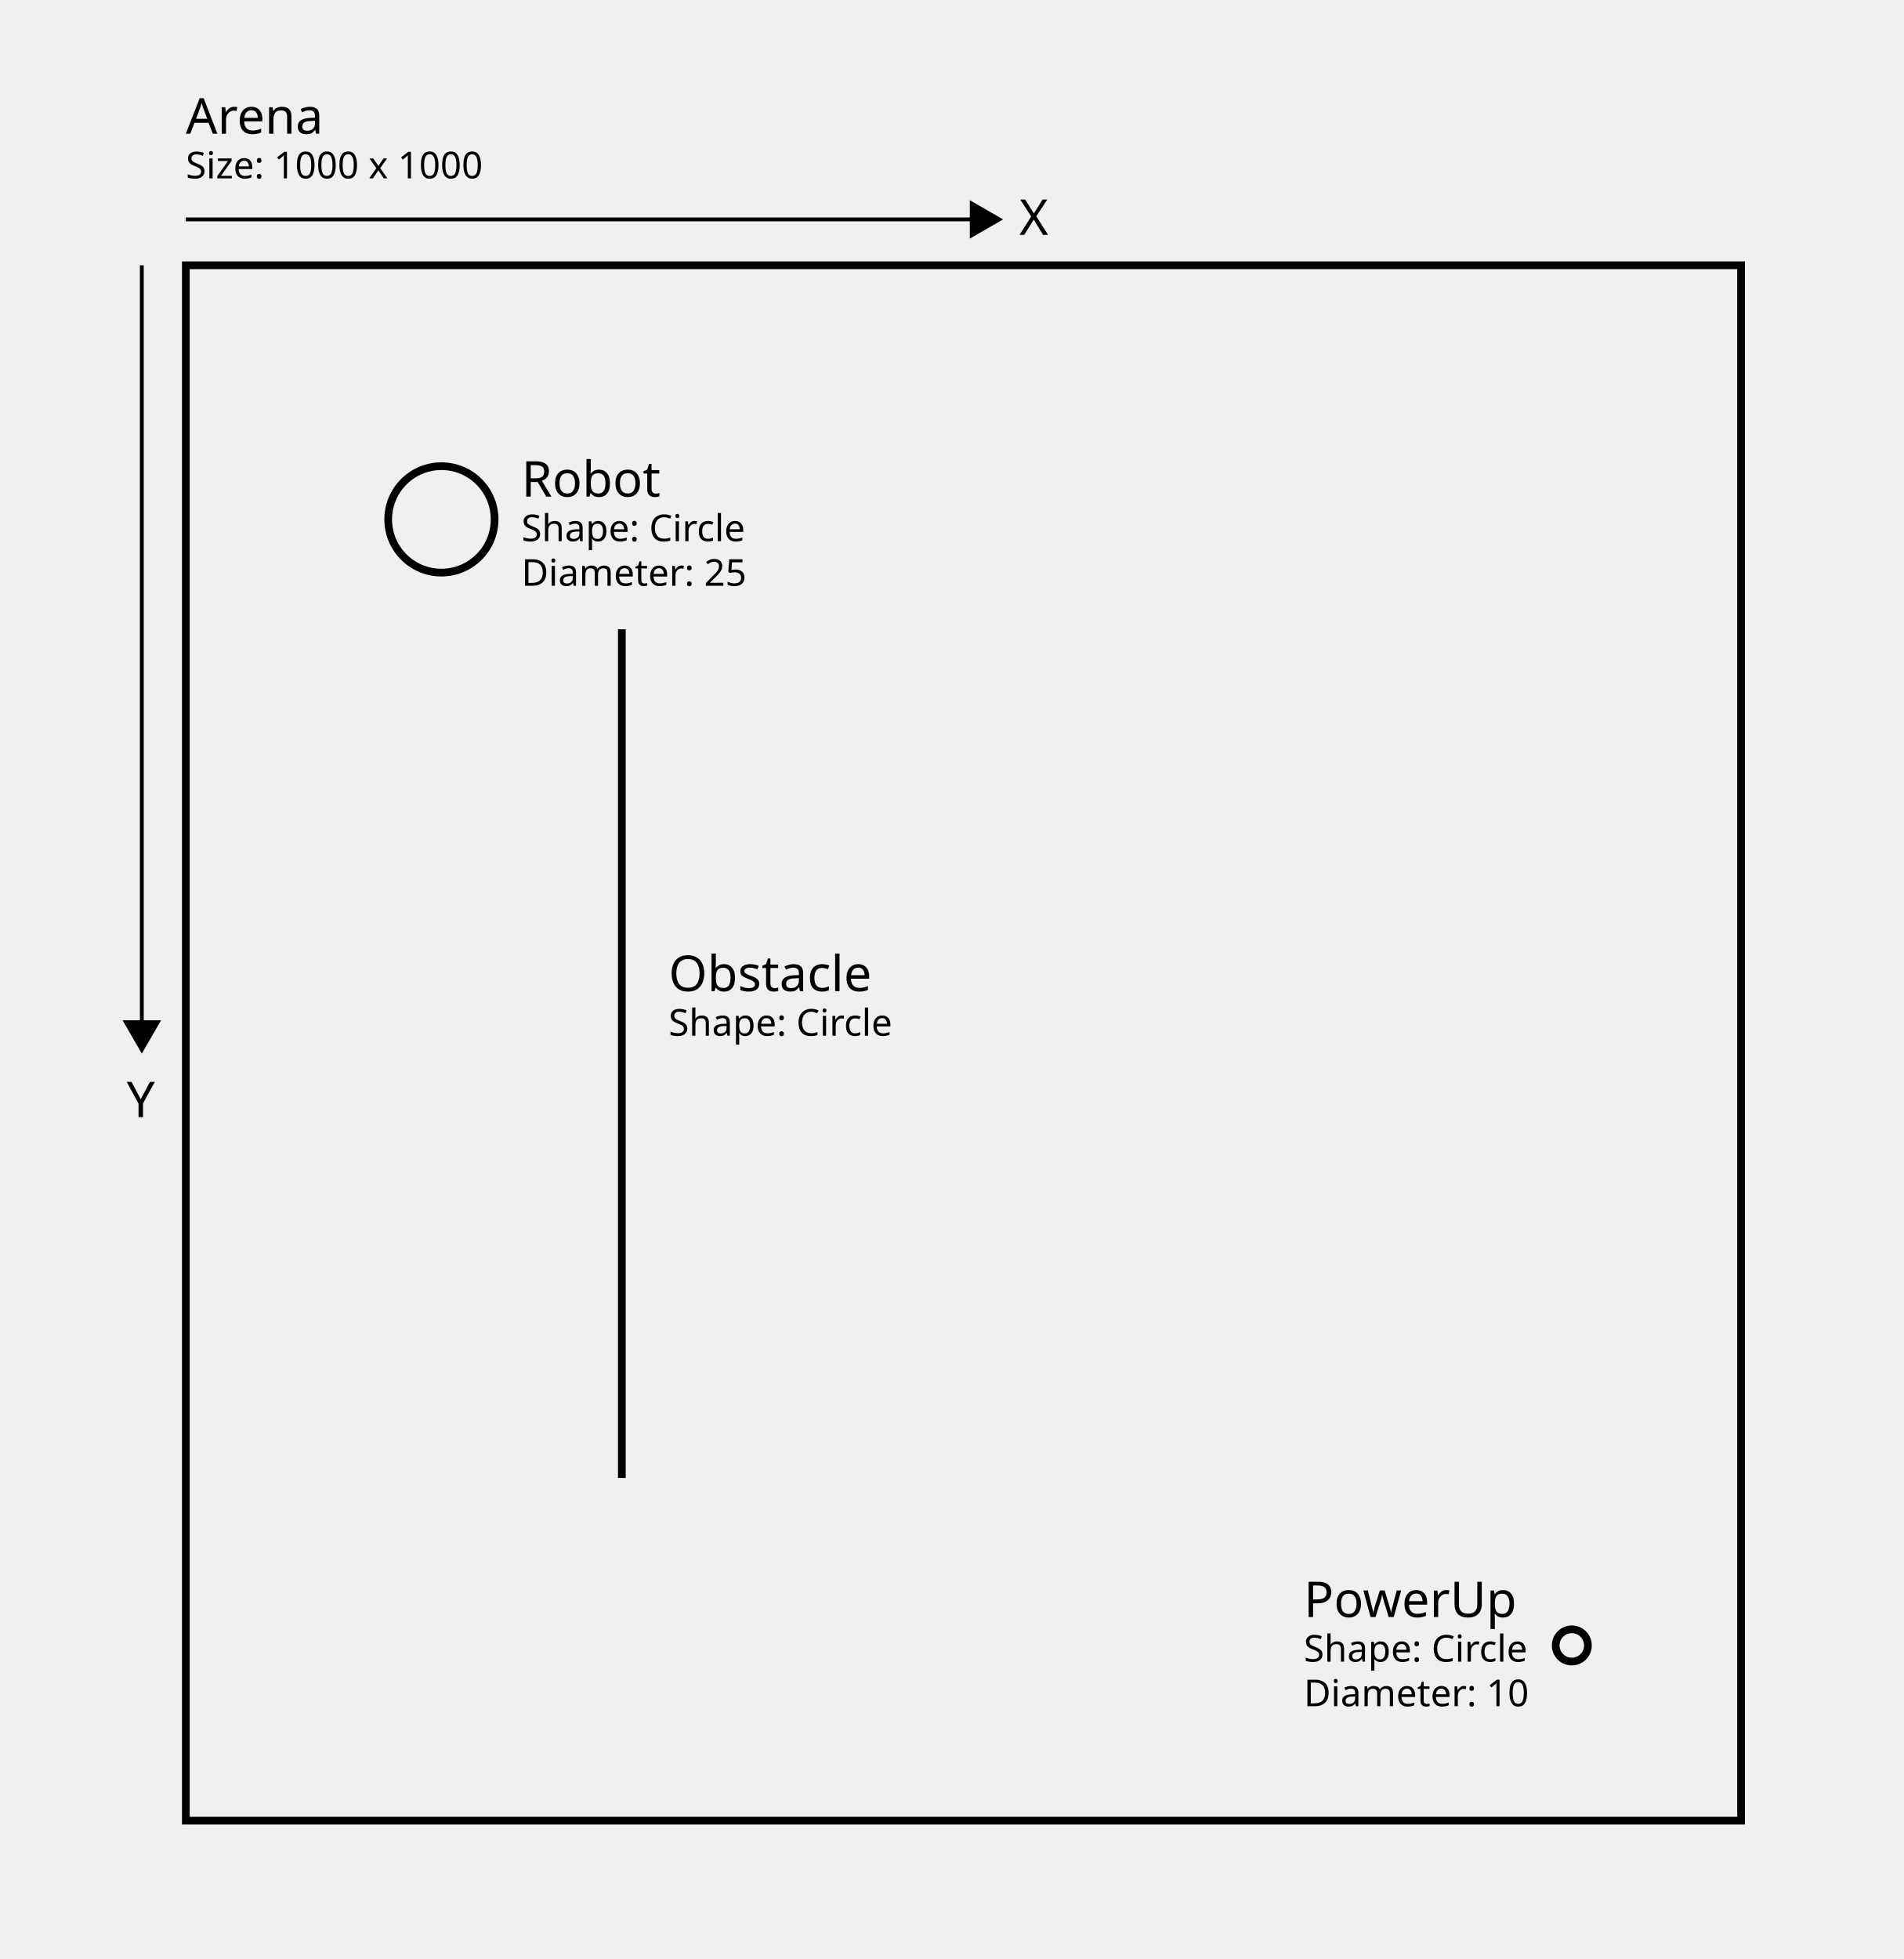
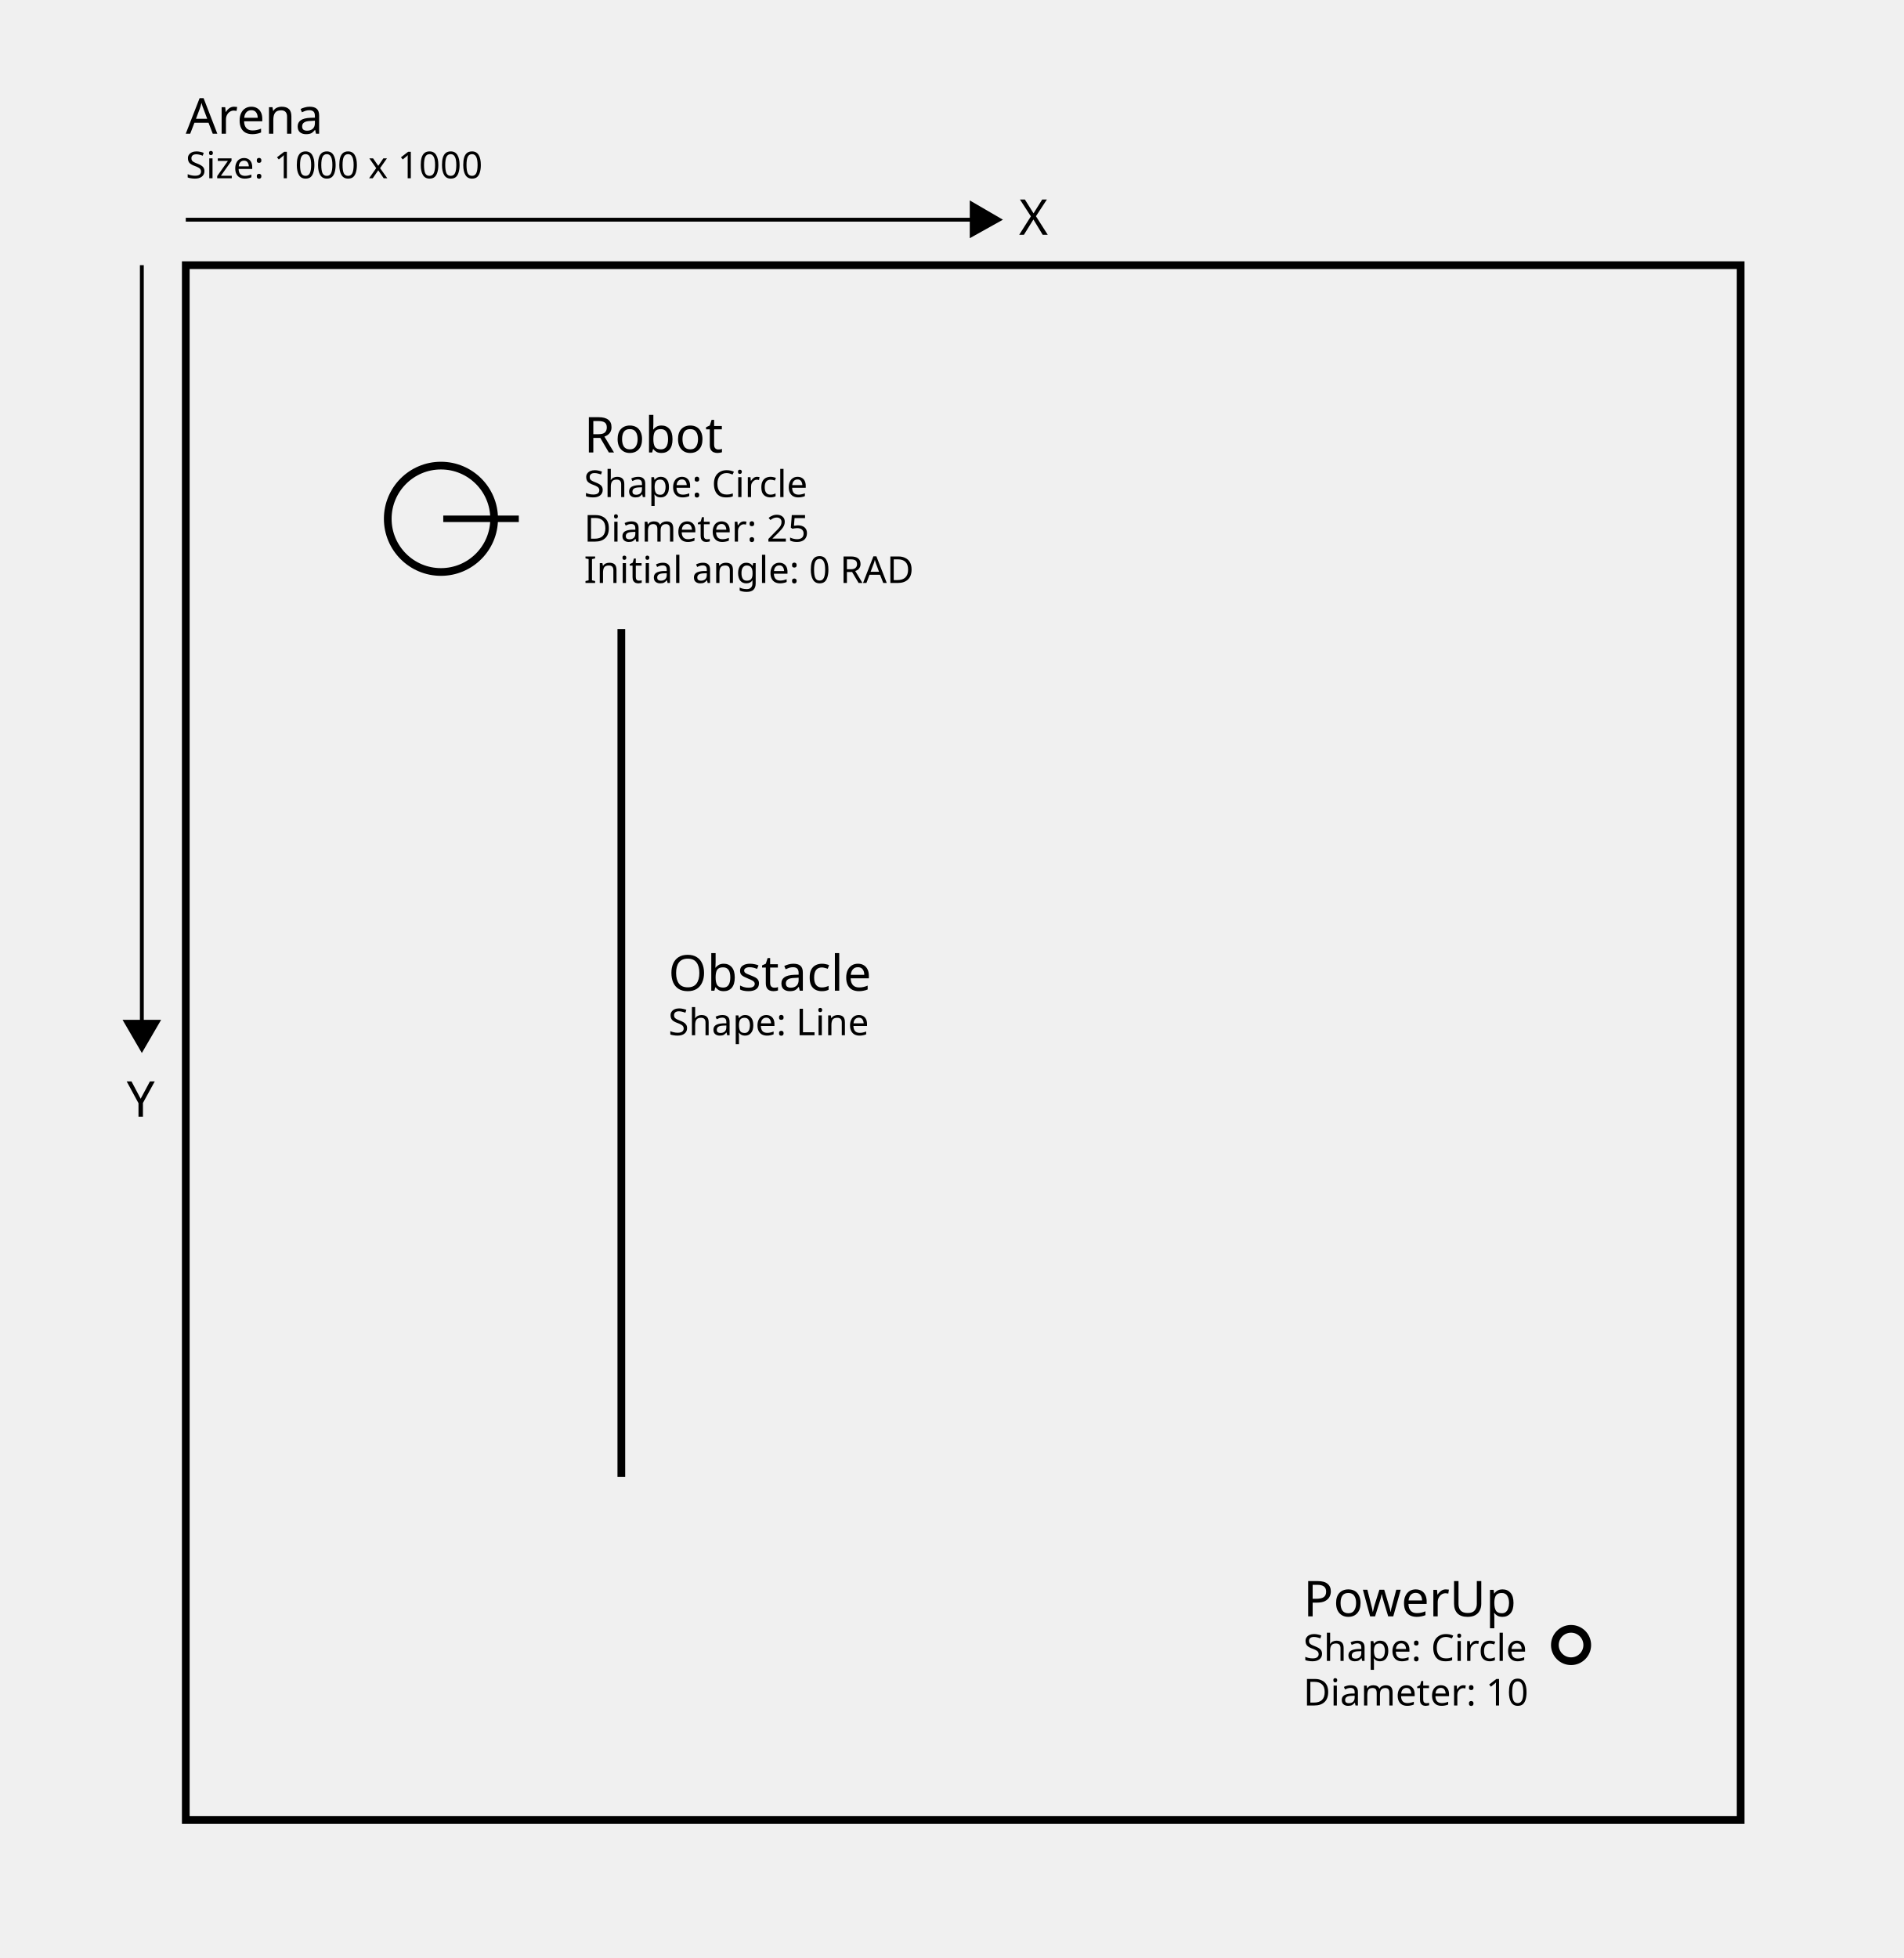
- <svg xmlns="http://www.w3.org/2000/svg" version="1.1" id="Layer_1" x="0px" y="0px" viewBox="0 0 246.87 254.02" style="enable-background:new 0 0 246.87 254.02;" xml:space="preserve">
+ <svg xmlns="http://www.w3.org/2000/svg" version="1.1" id="Layer_1" x="0px" y="0px" viewBox="0 0 246.9 254" style="enable-background:new 0 0 246.9 254;" xml:space="preserve">
  <style type="text/css">
	.st0{fill:none;stroke:#000000;stroke-miterlimit:10;}
	.st1{font-family:'Arial-BoldMT';}
	.st2{font-size:6.424px;}
	.st3{font-family:'ArialMT';}
	.st4{font-size:4.818px;}
	.st5{fill:none;stroke:#000000;stroke-width:0.5;stroke-miterlimit:10;}
+ 	.st6{fill:#FFFFFF;stroke:#000000;stroke-width:0.838;stroke-miterlimit:10;}
</style>
-   <rect x="24.1" y="34.4" class="st0" width="201.68" height="201.68" />
-   <circle class="st0" cx="57.24" cy="67.35" r="6.9" />
-   <circle class="st0" cx="203.83" cy="213.36" r="2.09" />
-   <line class="st0" x1="80.64" y1="81.6" x2="80.64" y2="191.64" />
-   <text transform="matrix(1 0 0 1 67.6211 64.3958)">
-     <tspan x="0" y="0" class="st1 st2">Robot</tspan>
-     <tspan x="0" y="5.78" class="st3 st4">Shape: Circle </tspan>
-     <tspan x="0" y="11.56" class="st3 st4">Diameter: 25</tspan>
-   </text>
-   <text transform="matrix(1 0 0 1 86.7051 128.518)">
-     <tspan x="0" y="0" class="st1 st2">Obstacle</tspan>
-     <tspan x="0" y="5.78" class="st3 st4">Shape: Circle </tspan>
-   </text>
-   <text transform="matrix(1 0 0 1 24.0968 17.3444)">
-     <tspan x="0" y="0" class="st1 st2">Arena</tspan>
-     <tspan x="0" y="5.78" class="st3 st4">Size: 1000 x 1000</tspan>
-   </text>
+   <rect x="24.1" y="34.4" class="st0" width="201.7" height="201.7" />
+   <circle class="st0" cx="57.2" cy="67.3" r="6.9" />
+   <circle class="st0" cx="203.8" cy="213.4" r="2.1" />
+   <line class="st0" x1="80.6" y1="81.6" x2="80.6" y2="191.6" />
+   <text transform="matrix(1 0 0 1 75.7627 58.6989)" class="st1 st2">Robot</text>
+   <text transform="matrix(1 0 0 1 75.7627 64.4789)" class="st3 st4">Shape: Circle </text>
+   <text transform="matrix(1 0 0 1 75.7627 70.2589)" class="st3 st4">Diameter: 25</text>
+   <text transform="matrix(1 0 0 1 75.7627 75.6253)" class="st3 st4">Initial angle: 0 RAD</text>
+   <text transform="matrix(1 0 0 1 86.7051 128.518)" class="st1 st2">Obstacle</text>
+   <text transform="matrix(1 0 0 1 86.7051 134.298)" class="st3 st4">Shape: Line </text>
+   <text transform="matrix(1 0 0 1 24.0968 17.3444)" class="st1 st2">Arena</text>
+   <text transform="matrix(1 0 0 1 24.0968 23.1244)" class="st3 st4">Size: 1000 x 1000</text>
  <text transform="matrix(1 0 0 1 16.4339 144.8623)" class="st1 st2">Y</text>
  <text transform="matrix(1 0 0 1 132.181 30.4569)" class="st1 st2">X</text>
-   <text transform="matrix(1 0 0 1 169.0752 209.6815)">
-     <tspan x="0" y="0" class="st1 st2">PowerUp</tspan>
-     <tspan x="0" y="5.78" class="st3 st4">Shape: Circle </tspan>
-     <tspan x="0" y="11.56" class="st3 st4">Diameter: 10</tspan>
-   </text>
+   <text transform="matrix(1 0 0 1 169.0752 209.6815)" class="st1 st2">PowerUp</text>
+   <text transform="matrix(1 0 0 1 169.0752 215.4615)" class="st3 st4">Shape: Circle </text>
+   <text transform="matrix(1 0 0 1 169.0752 221.2415)" class="st3 st4">Diameter: 10</text>
  <g>
    <g>
-       <line class="st5" x1="24.1" y1="28.45" x2="126.49" y2="28.45" />
+       <line class="st5" x1="24.1" y1="28.5" x2="126.5" y2="28.5" />
      <g>
-         <polygon points="125.76,30.94 130.08,28.45 125.76,25.96    " />
+         <polygon points="125.8,30.9 130.1,28.5 125.8,26    " />
      </g>
    </g>
  </g>
  <g>
    <g>
-       <line class="st5" x1="18.39" y1="34.4" x2="18.39" y2="133.03" />
+       <line class="st5" x1="18.4" y1="34.4" x2="18.4" y2="133" />
      <g>
-         <polygon points="15.9,132.3 18.39,136.62 20.89,132.3    " />
+         <polygon points="15.9,132.3 18.4,136.6 20.9,132.3    " />
      </g>
    </g>
  </g>
+   <path class="st6" d="M57.5,67.3c3.3,0,6.5,0,9.8,0" />
</svg>
